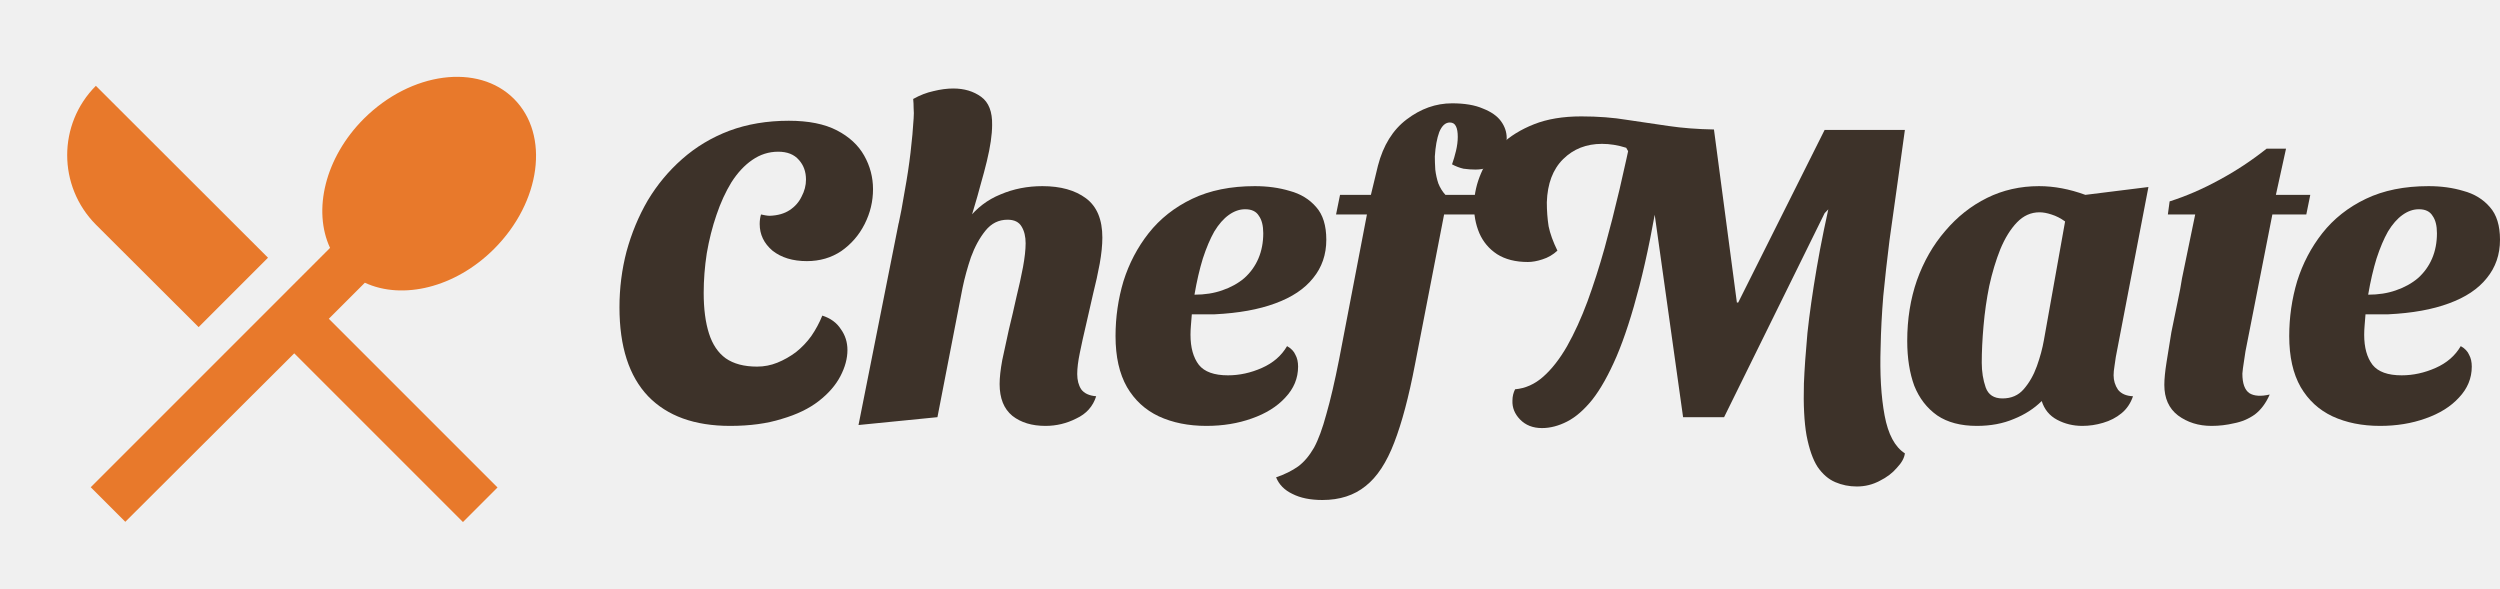
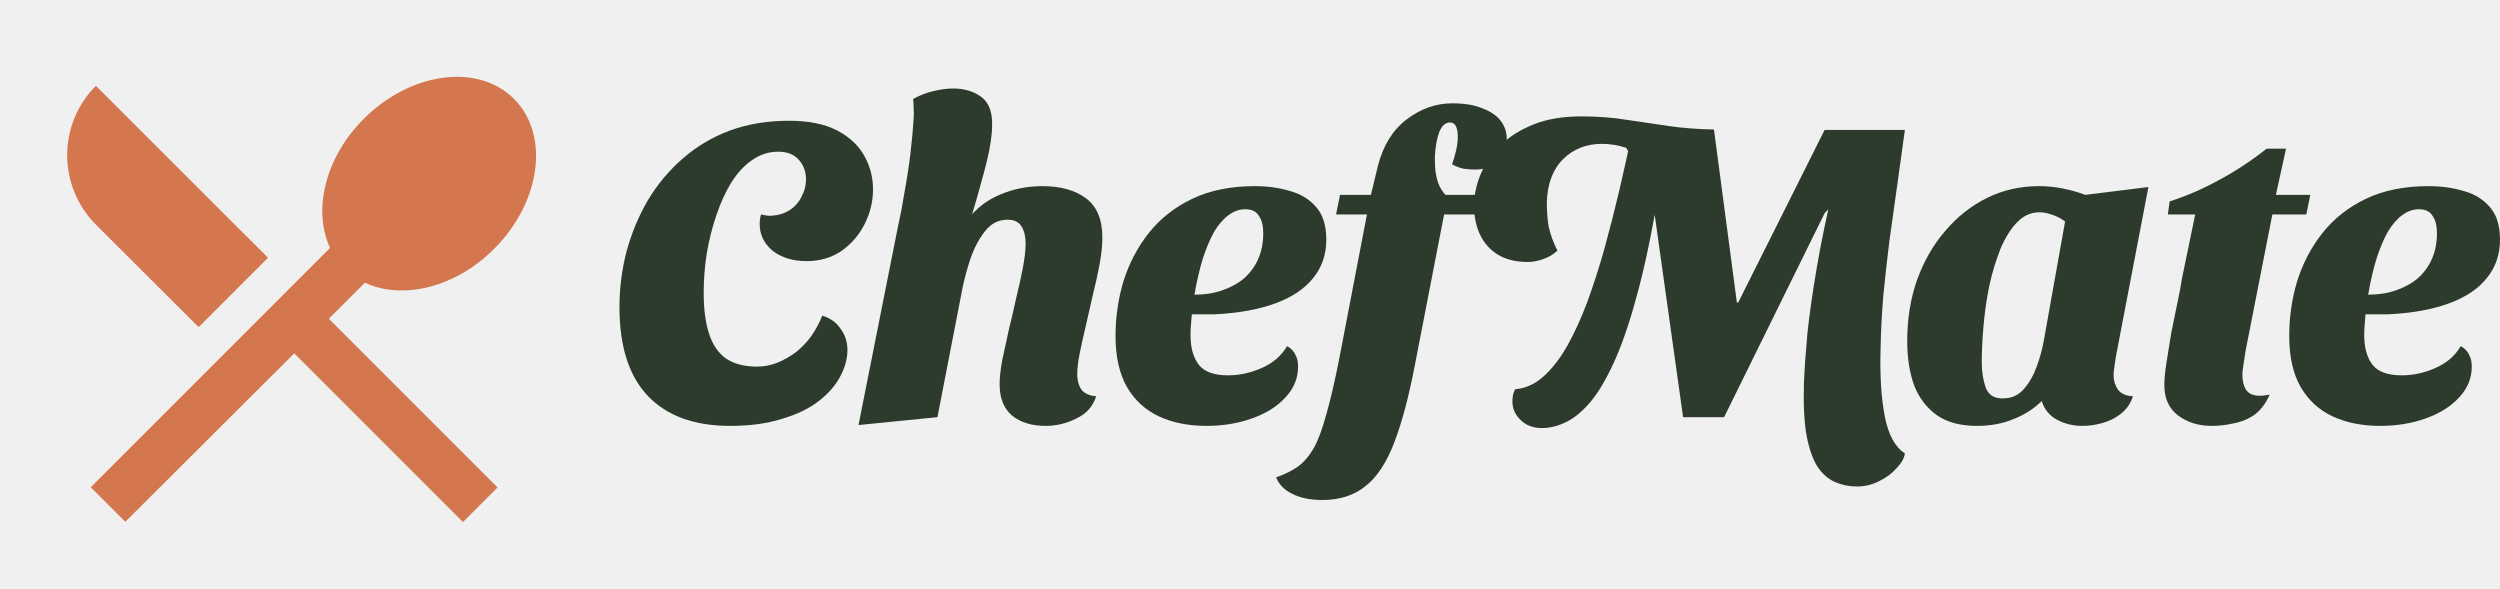
<svg xmlns="http://www.w3.org/2000/svg" width="565" height="133" viewBox="0 0 565 133" fill="none">
  <g clip-path="url(#clip0_45_5)">
-     <path d="M44.888 73.926L60.57 58.243L21.668 19.396C13.023 28.041 13.023 42.061 21.668 50.762L44.888 73.926ZM82.46 63.895C90.939 67.83 102.853 65.059 111.665 56.248C122.249 45.663 124.3 30.479 116.153 22.333C108.062 14.242 92.878 16.237 82.238 26.822C73.427 35.633 70.656 47.547 74.591 56.026L20.504 110.113L28.318 117.927L66.5 79.855L104.627 117.982L112.44 110.168L74.314 72.042L82.46 63.895Z" fill="#E8792B" />
+     <path d="M44.888 73.926L60.57 58.243L21.668 19.396C13.023 28.041 13.023 42.061 21.668 50.762L44.888 73.926ZM82.46 63.895C90.939 67.83 102.853 65.059 111.665 56.248C122.249 45.663 124.3 30.479 116.153 22.333C108.062 14.242 92.878 16.237 82.238 26.822C73.427 35.633 70.656 47.547 74.591 56.026L20.504 110.113L28.318 117.927L66.5 79.855L104.627 117.982L112.44 110.168L74.314 72.042L82.46 63.895Z" fill="#D4764E" />
  </g>
-   <path d="M165.013 96.252C156.975 96.252 150.796 94.019 146.478 89.553C142.159 85.021 140 78.322 140 69.456C140 65.121 140.531 60.917 141.594 56.845C142.724 52.708 144.318 48.865 146.378 45.319C148.504 41.772 151.095 38.653 154.151 35.96C157.274 33.201 160.828 31.067 164.814 29.556C168.867 28.046 173.351 27.29 178.268 27.29C182.719 27.29 186.34 28.013 189.13 29.458C191.92 30.902 193.98 32.807 195.309 35.172C196.637 37.536 197.302 40.065 197.302 42.757C197.302 45.516 196.671 48.143 195.408 50.639C194.146 53.135 192.385 55.17 190.126 56.747C187.868 58.257 185.277 59.013 182.353 59.013C179.164 59.013 176.573 58.225 174.58 56.648C172.654 55.006 171.69 53.003 171.69 50.639C171.69 49.851 171.79 49.128 171.989 48.471C172.321 48.537 172.654 48.603 172.986 48.668C173.318 48.734 173.65 48.767 173.982 48.767C175.776 48.701 177.271 48.274 178.467 47.486C179.663 46.698 180.56 45.68 181.158 44.432C181.822 43.184 182.154 41.904 182.154 40.59C182.154 38.817 181.623 37.339 180.56 36.157C179.497 34.909 177.935 34.285 175.876 34.285C173.75 34.285 171.79 34.909 169.996 36.157C168.269 37.339 166.708 39.014 165.312 41.181C163.984 43.349 162.854 45.811 161.924 48.57C160.994 51.263 160.263 54.153 159.732 57.239C159.267 60.261 159.034 63.249 159.034 66.204C159.034 69.817 159.433 72.871 160.23 75.367C161.027 77.862 162.29 79.734 164.017 80.982C165.811 82.23 168.169 82.854 171.092 82.854C172.687 82.854 174.215 82.558 175.677 81.967C177.138 81.376 178.533 80.588 179.862 79.603C181.191 78.552 182.353 77.337 183.35 75.958C184.346 74.513 185.177 72.969 185.841 71.327C187.702 71.918 189.097 72.936 190.027 74.381C191.023 75.761 191.522 77.337 191.522 79.11C191.522 81.015 190.99 82.985 189.927 85.021C188.864 87.057 187.236 88.929 185.044 90.637C182.852 92.344 180.061 93.691 176.673 94.676C173.351 95.727 169.465 96.252 165.013 96.252Z" fill="#3D3229" />
-   <path d="M236.277 96.252C233.221 96.252 230.729 95.497 228.803 93.986C226.876 92.41 225.913 90.013 225.913 86.794C225.913 85.35 226.112 83.543 226.511 81.376C226.976 79.209 227.474 76.91 228.006 74.48C228.603 72.05 229.168 69.62 229.7 67.19C230.298 64.76 230.796 62.494 231.194 60.392C231.593 58.225 231.792 56.418 231.792 54.974C231.792 53.463 231.493 52.215 230.896 51.23C230.298 50.179 229.235 49.654 227.707 49.654C225.713 49.654 224.053 50.475 222.724 52.117C221.395 53.758 220.299 55.762 219.435 58.126C218.638 60.49 218.007 62.789 217.542 65.022L211.861 94.282L194.023 96.055L203.092 50.442L218.738 49.555C220.731 46.994 223.189 45.122 226.112 43.94C229.035 42.692 232.191 42.068 235.579 42.068C239.698 42.068 242.987 42.987 245.445 44.826C247.903 46.665 249.132 49.621 249.132 53.693C249.132 55.4 248.933 57.371 248.534 59.604C248.136 61.771 247.638 64.037 247.04 66.401C246.508 68.766 245.977 71.097 245.445 73.396C244.914 75.629 244.449 77.731 244.05 79.701C243.651 81.606 243.452 83.215 243.452 84.529C243.452 85.908 243.751 87.057 244.349 87.977C245.013 88.896 246.143 89.422 247.737 89.553C247.006 91.852 245.512 93.526 243.253 94.577C241.06 95.694 238.735 96.252 236.277 96.252ZM218.239 52.905L202.892 51.525C203.49 48.767 204.022 45.943 204.487 43.053C205.018 40.163 205.45 37.306 205.782 34.482C206.115 31.658 206.347 29.096 206.48 26.798C206.546 25.944 206.546 25.156 206.48 24.433C206.48 23.711 206.447 23.021 206.38 22.364C207.908 21.511 209.436 20.919 210.965 20.591C212.559 20.197 214.054 20 215.449 20C217.907 20 220 20.624 221.727 21.872C223.455 23.12 224.285 25.254 224.219 28.275C224.219 29.326 224.119 30.541 223.92 31.921C223.72 33.3 223.421 34.81 223.023 36.452C222.624 38.094 222.159 39.835 221.628 41.674C221.163 43.447 220.631 45.319 220.033 47.289C219.502 49.194 218.904 51.066 218.239 52.905Z" fill="#3D3229" />
-   <path d="M272.64 96.252C268.587 96.252 265 95.53 261.877 94.085C258.821 92.64 256.43 90.44 254.702 87.484C252.975 84.463 252.111 80.621 252.111 75.958C252.111 71.689 252.709 67.551 253.905 63.544C255.167 59.538 257.061 55.926 259.585 52.708C262.176 49.424 265.465 46.829 269.451 44.925C273.437 43.02 278.154 42.068 283.602 42.068C286.459 42.068 289.083 42.429 291.475 43.151C293.933 43.808 295.926 45.023 297.454 46.797C298.982 48.504 299.746 50.967 299.746 54.185C299.746 57.535 298.75 60.425 296.757 62.855C294.83 65.285 291.973 67.19 288.186 68.569C284.466 69.948 279.915 70.769 274.534 71.032C273.67 71.032 272.773 71.032 271.843 71.032C270.979 71.032 270.149 71.032 269.351 71.032C269.285 71.82 269.219 72.641 269.152 73.495C269.086 74.283 269.053 75.005 269.053 75.662C269.053 78.552 269.684 80.818 270.946 82.46C272.208 84.036 274.401 84.824 277.523 84.824C280.114 84.824 282.672 84.266 285.197 83.149C287.721 82.033 289.615 80.391 290.877 78.224C291.807 78.749 292.438 79.406 292.77 80.194C293.169 80.916 293.368 81.803 293.368 82.854C293.368 85.481 292.405 87.812 290.478 89.849C288.618 91.885 286.094 93.461 282.905 94.577C279.782 95.694 276.361 96.252 272.64 96.252ZM269.949 66.599C272.275 66.599 274.367 66.27 276.228 65.613C278.154 64.957 279.815 64.037 281.21 62.855C282.606 61.607 283.669 60.129 284.399 58.422C285.13 56.714 285.496 54.809 285.496 52.708C285.496 51 285.163 49.686 284.499 48.767C283.901 47.782 282.871 47.289 281.41 47.289C280.147 47.289 278.918 47.716 277.722 48.57C276.527 49.424 275.43 50.672 274.434 52.314C273.504 53.956 272.64 55.992 271.843 58.422C271.112 60.786 270.481 63.512 269.949 66.599Z" fill="#3D3229" />
-   <path d="M298.861 113C296.137 113 293.878 112.54 292.085 111.621C290.291 110.767 289.062 109.519 288.397 107.877C290.324 107.22 291.985 106.399 293.38 105.414C294.709 104.429 295.905 103.017 296.968 101.178C297.964 99.339 298.894 96.81 299.758 93.592C300.688 90.374 301.651 86.236 302.648 81.179L308.926 48.471H301.95L302.847 44.038H309.823L311.418 37.438C312.613 32.84 314.773 29.359 317.895 26.995C321.084 24.565 324.506 23.35 328.16 23.35C331.016 23.35 333.342 23.744 335.135 24.532C336.996 25.254 338.358 26.207 339.221 27.389C340.085 28.571 340.517 29.852 340.517 31.231C340.517 33.595 339.819 35.369 338.424 36.551C337.095 37.733 335.434 38.324 333.441 38.324C332.578 38.324 331.681 38.258 330.751 38.127C329.887 37.93 329.023 37.602 328.16 37.142C328.492 36.222 328.791 35.204 329.057 34.088C329.322 32.971 329.455 31.921 329.455 30.935C329.455 29.884 329.322 29.096 329.057 28.571C328.791 27.98 328.326 27.684 327.661 27.684C326.665 27.684 325.868 28.407 325.27 29.852C324.738 31.297 324.406 33.136 324.273 35.369C324.273 36.222 324.306 37.208 324.373 38.324C324.506 39.441 324.738 40.492 325.07 41.477C325.469 42.462 326 43.316 326.665 44.038H336.331L335.733 48.471H326.366L319.789 82.361C318.393 89.651 316.832 95.53 315.105 99.996C313.377 104.528 311.218 107.811 308.627 109.847C306.036 111.949 302.781 113 298.861 113Z" fill="#3D3229" />
-   <path d="M380.377 94.282L373.9 48.077L373.501 47.191L369.316 29.261H387.353L392.535 68.372H392.834L412.367 29.359H430.305L412.367 48.176L389.645 94.282H380.377ZM348.488 96.745C346.428 96.745 344.767 96.088 343.505 94.774C342.309 93.526 341.744 92.114 341.811 90.538C341.811 89.619 342.01 88.765 342.409 87.977C344.734 87.78 346.86 86.827 348.787 85.12C350.713 83.412 352.507 81.113 354.168 78.224C355.829 75.268 357.357 71.918 358.752 68.175C360.147 64.365 361.443 60.326 362.639 56.057C363.835 51.722 364.964 47.289 366.027 42.757C367.09 38.16 368.087 33.661 369.017 29.261L375.195 41.378C373.734 50.442 372.172 58.192 370.511 64.628C368.851 71.065 367.123 76.385 365.329 80.588C363.536 84.726 361.709 87.977 359.848 90.341C357.988 92.64 356.095 94.282 354.168 95.267C352.241 96.252 350.348 96.745 348.488 96.745ZM345.299 59.21C342.508 59.21 340.183 58.619 338.323 57.436C336.529 56.254 335.2 54.678 334.337 52.708C333.473 50.672 333.074 48.471 333.141 46.107C333.207 43.743 333.739 41.411 334.735 39.112C335.732 36.748 337.227 34.613 339.22 32.709C341.213 30.804 343.704 29.261 346.694 28.078C349.684 26.896 353.238 26.305 357.357 26.305C361.144 26.305 364.599 26.568 367.721 27.093C370.844 27.553 373.966 28.013 377.089 28.473C380.211 28.932 383.6 29.195 387.254 29.261L379.48 38.324L368.02 34.285L367.522 33.398C365.662 32.807 363.835 32.512 362.041 32.512C358.52 32.512 355.596 33.661 353.271 35.96C350.946 38.258 349.717 41.51 349.584 45.713C349.584 47.618 349.717 49.424 349.983 51.131C350.315 52.773 350.979 54.612 351.976 56.648C350.979 57.568 349.85 58.225 348.587 58.619C347.392 59.013 346.295 59.21 345.299 59.21ZM419.641 109.946C417.914 109.946 416.286 109.618 414.758 108.961C413.23 108.304 411.902 107.155 410.772 105.513C409.709 103.871 408.879 101.506 408.281 98.419C407.749 95.398 407.55 91.49 407.683 86.696C407.816 83.412 408.081 79.603 408.48 75.268C408.945 70.933 409.643 66.04 410.573 60.589C411.503 55.138 412.732 49.161 414.26 42.659L413.861 40.294L412.367 29.359H430.504C429.972 33.234 429.408 37.306 428.81 41.575C428.212 45.844 427.614 50.113 427.016 54.382C426.484 58.651 426.019 62.822 425.621 66.894C425.289 70.966 425.089 74.808 425.023 78.421C424.823 84.463 425.122 89.619 425.92 93.888C426.717 98.157 428.245 101.014 430.504 102.459C430.371 103.51 429.773 104.593 428.71 105.71C427.713 106.892 426.418 107.877 424.823 108.665C423.229 109.519 421.502 109.946 419.641 109.946Z" fill="#3D3229" />
-   <path d="M446.779 96.252C443.125 96.252 440.136 95.464 437.811 93.888C435.485 92.246 433.758 90.013 432.628 87.189C431.566 84.299 431.034 80.916 431.034 77.041C431.034 72.115 431.765 67.551 433.226 63.347C434.754 59.078 436.88 55.368 439.604 52.215C442.328 48.997 445.484 46.501 449.072 44.728C452.659 42.954 456.579 42.068 460.831 42.068C464.219 42.068 467.707 42.725 471.295 44.038L485.545 42.265L478.171 80.686C478.104 81.278 478.005 81.967 477.872 82.755C477.739 83.543 477.673 84.233 477.673 84.824C477.673 86.006 478.005 87.09 478.669 88.075C479.4 88.995 480.529 89.487 482.057 89.553C481.526 91.129 480.662 92.41 479.466 93.395C478.27 94.38 476.875 95.103 475.281 95.562C473.753 96.022 472.192 96.252 470.597 96.252C468.538 96.252 466.644 95.792 464.917 94.873C463.189 93.953 462.027 92.541 461.429 90.637C459.701 92.344 457.609 93.691 455.151 94.676C452.692 95.727 449.902 96.252 446.779 96.252ZM452.559 90.046C454.553 90.046 456.147 89.356 457.343 87.977C458.605 86.532 459.602 84.791 460.333 82.755C461.063 80.719 461.595 78.749 461.927 76.844L466.711 50.048C465.714 49.325 464.684 48.8 463.621 48.471C462.625 48.143 461.728 47.979 460.931 47.979C459.004 47.979 457.31 48.734 455.848 50.245C454.386 51.755 453.124 53.791 452.061 56.353C451.065 58.849 450.234 61.607 449.57 64.628C448.972 67.584 448.54 70.605 448.274 73.692C448.009 76.713 447.876 79.471 447.876 81.967C447.876 84.003 448.175 85.875 448.773 87.583C449.371 89.225 450.633 90.046 452.559 90.046Z" fill="#3D3229" />
-   <path d="M499.801 96.252C496.878 96.252 494.354 95.464 492.228 93.888C490.168 92.311 489.138 90.013 489.138 86.992C489.138 85.678 489.304 83.97 489.637 81.869C489.969 79.701 490.334 77.435 490.733 75.071C491.198 72.707 491.663 70.441 492.128 68.273C492.593 66.106 492.925 64.333 493.125 62.953L496.114 48.471H489.936L490.334 45.516C494.055 44.334 497.775 42.725 501.496 40.689C505.282 38.653 508.87 36.288 512.258 33.595H516.643L514.351 44.038H522.124L521.227 48.471H513.554L507.475 79.406C507.342 80.325 507.209 81.212 507.076 82.066C506.943 82.854 506.844 83.642 506.777 84.43C506.777 86.663 507.309 88.141 508.372 88.863C509.435 89.52 510.963 89.619 512.956 89.159C512.092 91.129 510.963 92.64 509.568 93.691C508.172 94.676 506.611 95.333 504.884 95.661C503.223 96.055 501.529 96.252 499.801 96.252Z" fill="#3D3229" />
-   <path d="M537.894 96.252C533.841 96.252 530.254 95.53 527.131 94.085C524.075 92.64 521.683 90.44 519.956 87.484C518.229 84.463 517.365 80.621 517.365 75.958C517.365 71.689 517.963 67.551 519.159 63.544C520.421 59.538 522.314 55.926 524.839 52.708C527.43 49.424 530.719 46.829 534.705 44.925C538.691 43.02 543.408 42.068 548.856 42.068C551.713 42.068 554.337 42.429 556.729 43.151C559.187 43.808 561.18 45.023 562.708 46.797C564.236 48.504 565 50.967 565 54.185C565 57.535 564.003 60.425 562.01 62.855C560.084 65.285 557.227 67.19 553.44 68.569C549.72 69.948 545.169 70.769 539.787 71.032C538.924 71.032 538.027 71.032 537.097 71.032C536.233 71.032 535.402 71.032 534.605 71.032C534.539 71.82 534.472 72.641 534.406 73.495C534.339 74.283 534.306 75.005 534.306 75.662C534.306 78.552 534.937 80.818 536.2 82.46C537.462 84.036 539.654 84.824 542.777 84.824C545.368 84.824 547.926 84.266 550.45 83.149C552.975 82.033 554.868 80.391 556.131 78.224C557.061 78.749 557.692 79.406 558.024 80.194C558.423 80.916 558.622 81.803 558.622 82.854C558.622 85.481 557.659 87.812 555.732 89.849C553.872 91.885 551.347 93.461 548.158 94.577C545.036 95.694 541.614 96.252 537.894 96.252ZM535.203 66.599C537.528 66.599 539.621 66.27 541.481 65.613C543.408 64.957 545.069 64.037 546.464 62.855C547.859 61.607 548.922 60.129 549.653 58.422C550.384 56.714 550.749 54.809 550.749 52.708C550.749 51 550.417 49.686 549.753 48.767C549.155 47.782 548.125 47.289 546.663 47.289C545.401 47.289 544.172 47.716 542.976 48.57C541.78 49.424 540.684 50.672 539.688 52.314C538.757 53.956 537.894 55.992 537.097 58.422C536.366 60.786 535.735 63.512 535.203 66.599Z" fill="#3D3229" />
+   <path d="M165.013 96.252C156.975 96.252 150.796 94.019 146.478 89.553C142.159 85.021 140 78.322 140 69.456C140 65.121 140.531 60.917 141.594 56.845C142.724 52.708 144.318 48.865 146.378 45.319C148.504 41.772 151.095 38.653 154.151 35.96C157.274 33.201 160.828 31.067 164.814 29.556C168.867 28.046 173.351 27.29 178.268 27.29C182.719 27.29 186.34 28.013 189.13 29.458C191.92 30.902 193.98 32.807 195.309 35.172C196.637 37.536 197.302 40.065 197.302 42.757C197.302 45.516 196.671 48.143 195.408 50.639C194.146 53.135 192.385 55.17 190.126 56.747C187.868 58.257 185.277 59.013 182.353 59.013C179.164 59.013 176.573 58.225 174.58 56.648C172.654 55.006 171.69 53.003 171.69 50.639C171.69 49.851 171.79 49.128 171.989 48.471C172.321 48.537 172.654 48.603 172.986 48.668C173.318 48.734 173.65 48.767 173.982 48.767C175.776 48.701 177.271 48.274 178.467 47.486C179.663 46.698 180.56 45.68 181.158 44.432C181.822 43.184 182.154 41.904 182.154 40.59C182.154 38.817 181.623 37.339 180.56 36.157C179.497 34.909 177.935 34.285 175.876 34.285C173.75 34.285 171.79 34.909 169.996 36.157C168.269 37.339 166.708 39.014 165.312 41.181C163.984 43.349 162.854 45.811 161.924 48.57C160.994 51.263 160.263 54.153 159.732 57.239C159.267 60.261 159.034 63.249 159.034 66.204C159.034 69.817 159.433 72.871 160.23 75.367C161.027 77.862 162.29 79.734 164.017 80.982C165.811 82.23 168.169 82.854 171.092 82.854C172.687 82.854 174.215 82.558 175.677 81.967C177.138 81.376 178.533 80.588 179.862 79.603C181.191 78.552 182.353 77.337 183.35 75.958C184.346 74.513 185.177 72.969 185.841 71.327C187.702 71.918 189.097 72.936 190.027 74.381C191.023 75.761 191.522 77.337 191.522 79.11C191.522 81.015 190.99 82.985 189.927 85.021C188.864 87.057 187.236 88.929 185.044 90.637C182.852 92.344 180.061 93.691 176.673 94.676C173.351 95.727 169.465 96.252 165.013 96.252Z" fill="#2D3B2D" />
+   <path d="M236.277 96.252C233.221 96.252 230.729 95.497 228.803 93.986C226.876 92.41 225.913 90.013 225.913 86.794C225.913 85.35 226.112 83.543 226.511 81.376C226.976 79.209 227.474 76.91 228.006 74.48C228.603 72.05 229.168 69.62 229.7 67.19C230.298 64.76 230.796 62.494 231.194 60.392C231.593 58.225 231.792 56.418 231.792 54.974C231.792 53.463 231.493 52.215 230.896 51.23C230.298 50.179 229.235 49.654 227.707 49.654C225.713 49.654 224.053 50.475 222.724 52.117C221.395 53.758 220.299 55.762 219.435 58.126C218.638 60.49 218.007 62.789 217.542 65.022L211.861 94.282L194.023 96.055L203.092 50.442L218.738 49.555C220.731 46.994 223.189 45.122 226.112 43.94C229.035 42.692 232.191 42.068 235.579 42.068C239.698 42.068 242.987 42.987 245.445 44.826C247.903 46.665 249.132 49.621 249.132 53.693C249.132 55.4 248.933 57.371 248.534 59.604C248.136 61.771 247.638 64.037 247.04 66.401C246.508 68.766 245.977 71.097 245.445 73.396C244.914 75.629 244.449 77.731 244.05 79.701C243.651 81.606 243.452 83.215 243.452 84.529C243.452 85.908 243.751 87.057 244.349 87.977C245.013 88.896 246.143 89.422 247.737 89.553C247.006 91.852 245.512 93.526 243.253 94.577C241.06 95.694 238.735 96.252 236.277 96.252ZM218.239 52.905L202.892 51.525C203.49 48.767 204.022 45.943 204.487 43.053C205.018 40.163 205.45 37.306 205.782 34.482C206.115 31.658 206.347 29.096 206.48 26.798C206.546 25.944 206.546 25.156 206.48 24.433C206.48 23.711 206.447 23.021 206.38 22.364C207.908 21.511 209.436 20.919 210.965 20.591C212.559 20.197 214.054 20 215.449 20C217.907 20 220 20.624 221.727 21.872C223.455 23.12 224.285 25.254 224.219 28.275C224.219 29.326 224.119 30.541 223.92 31.921C223.72 33.3 223.421 34.81 223.023 36.452C222.624 38.094 222.159 39.835 221.628 41.674C221.163 43.447 220.631 45.319 220.033 47.289C219.502 49.194 218.904 51.066 218.239 52.905Z" fill="#2D3B2D" />
+   <path d="M272.64 96.252C268.587 96.252 265 95.53 261.877 94.085C258.821 92.64 256.43 90.44 254.702 87.484C252.975 84.463 252.111 80.621 252.111 75.958C252.111 71.689 252.709 67.551 253.905 63.544C255.167 59.538 257.061 55.926 259.585 52.708C262.176 49.424 265.465 46.829 269.451 44.925C273.437 43.02 278.154 42.068 283.602 42.068C286.459 42.068 289.083 42.429 291.475 43.151C293.933 43.808 295.926 45.023 297.454 46.797C298.982 48.504 299.746 50.967 299.746 54.185C299.746 57.535 298.75 60.425 296.757 62.855C294.83 65.285 291.973 67.19 288.186 68.569C284.466 69.948 279.915 70.769 274.534 71.032C273.67 71.032 272.773 71.032 271.843 71.032C270.979 71.032 270.149 71.032 269.351 71.032C269.285 71.82 269.219 72.641 269.152 73.495C269.086 74.283 269.053 75.005 269.053 75.662C269.053 78.552 269.684 80.818 270.946 82.46C272.208 84.036 274.401 84.824 277.523 84.824C280.114 84.824 282.672 84.266 285.197 83.149C287.721 82.033 289.615 80.391 290.877 78.224C291.807 78.749 292.438 79.406 292.77 80.194C293.169 80.916 293.368 81.803 293.368 82.854C293.368 85.481 292.405 87.812 290.478 89.849C288.618 91.885 286.094 93.461 282.905 94.577C279.782 95.694 276.361 96.252 272.64 96.252ZM269.949 66.599C272.275 66.599 274.367 66.27 276.228 65.613C278.154 64.957 279.815 64.037 281.21 62.855C282.606 61.607 283.669 60.129 284.399 58.422C285.13 56.714 285.496 54.809 285.496 52.708C285.496 51 285.163 49.686 284.499 48.767C283.901 47.782 282.871 47.289 281.41 47.289C280.147 47.289 278.918 47.716 277.722 48.57C276.527 49.424 275.43 50.672 274.434 52.314C273.504 53.956 272.64 55.992 271.843 58.422C271.112 60.786 270.481 63.512 269.949 66.599Z" fill="#2D3B2D" />
+   <path d="M298.861 113C296.137 113 293.878 112.54 292.085 111.621C290.291 110.767 289.062 109.519 288.397 107.877C290.324 107.22 291.985 106.399 293.38 105.414C294.709 104.429 295.905 103.017 296.968 101.178C297.964 99.339 298.894 96.81 299.758 93.592C300.688 90.374 301.651 86.236 302.648 81.179L308.926 48.471H301.95L302.847 44.038H309.823L311.418 37.438C312.613 32.84 314.773 29.359 317.895 26.995C321.084 24.565 324.506 23.35 328.16 23.35C331.016 23.35 333.342 23.744 335.135 24.532C336.996 25.254 338.358 26.207 339.221 27.389C340.085 28.571 340.517 29.852 340.517 31.231C340.517 33.595 339.819 35.369 338.424 36.551C337.095 37.733 335.434 38.324 333.441 38.324C332.578 38.324 331.681 38.258 330.751 38.127C329.887 37.93 329.023 37.602 328.16 37.142C328.492 36.222 328.791 35.204 329.057 34.088C329.322 32.971 329.455 31.921 329.455 30.935C329.455 29.884 329.322 29.096 329.057 28.571C328.791 27.98 328.326 27.684 327.661 27.684C326.665 27.684 325.868 28.407 325.27 29.852C324.738 31.297 324.406 33.136 324.273 35.369C324.273 36.222 324.306 37.208 324.373 38.324C324.506 39.441 324.738 40.492 325.07 41.477C325.469 42.462 326 43.316 326.665 44.038H336.331L335.733 48.471H326.366L319.789 82.361C318.393 89.651 316.832 95.53 315.105 99.996C313.377 104.528 311.218 107.811 308.627 109.847C306.036 111.949 302.781 113 298.861 113Z" fill="#2D3B2D" />
+   <path d="M380.377 94.282L373.9 48.077L373.501 47.191L369.316 29.261H387.353L392.535 68.372H392.834L412.367 29.359H430.305L412.367 48.176L389.645 94.282H380.377ZM348.488 96.745C346.428 96.745 344.767 96.088 343.505 94.774C342.309 93.526 341.744 92.114 341.811 90.538C341.811 89.619 342.01 88.765 342.409 87.977C344.734 87.78 346.86 86.827 348.787 85.12C350.713 83.412 352.507 81.113 354.168 78.224C355.829 75.268 357.357 71.918 358.752 68.175C360.147 64.365 361.443 60.326 362.639 56.057C363.835 51.722 364.964 47.289 366.027 42.757C367.09 38.16 368.087 33.661 369.017 29.261L375.195 41.378C373.734 50.442 372.172 58.192 370.511 64.628C368.851 71.065 367.123 76.385 365.329 80.588C363.536 84.726 361.709 87.977 359.848 90.341C357.988 92.64 356.095 94.282 354.168 95.267C352.241 96.252 350.348 96.745 348.488 96.745ZM345.299 59.21C342.508 59.21 340.183 58.619 338.323 57.436C336.529 56.254 335.2 54.678 334.337 52.708C333.473 50.672 333.074 48.471 333.141 46.107C333.207 43.743 333.739 41.411 334.735 39.112C335.732 36.748 337.227 34.613 339.22 32.709C341.213 30.804 343.704 29.261 346.694 28.078C349.684 26.896 353.238 26.305 357.357 26.305C361.144 26.305 364.599 26.568 367.721 27.093C370.844 27.553 373.966 28.013 377.089 28.473C380.211 28.932 383.6 29.195 387.254 29.261L379.48 38.324L368.02 34.285L367.522 33.398C365.662 32.807 363.835 32.512 362.041 32.512C358.52 32.512 355.596 33.661 353.271 35.96C350.946 38.258 349.717 41.51 349.584 45.713C349.584 47.618 349.717 49.424 349.983 51.131C350.315 52.773 350.979 54.612 351.976 56.648C350.979 57.568 349.85 58.225 348.587 58.619C347.392 59.013 346.295 59.21 345.299 59.21ZM419.641 109.946C417.914 109.946 416.286 109.618 414.758 108.961C413.23 108.304 411.902 107.155 410.772 105.513C409.709 103.871 408.879 101.506 408.281 98.419C407.749 95.398 407.55 91.49 407.683 86.696C407.816 83.412 408.081 79.603 408.48 75.268C408.945 70.933 409.643 66.04 410.573 60.589C411.503 55.138 412.732 49.161 414.26 42.659L413.861 40.294L412.367 29.359H430.504C429.972 33.234 429.408 37.306 428.81 41.575C428.212 45.844 427.614 50.113 427.016 54.382C426.484 58.651 426.019 62.822 425.621 66.894C425.289 70.966 425.089 74.808 425.023 78.421C424.823 84.463 425.122 89.619 425.92 93.888C426.717 98.157 428.245 101.014 430.504 102.459C430.371 103.51 429.773 104.593 428.71 105.71C427.713 106.892 426.418 107.877 424.823 108.665C423.229 109.519 421.502 109.946 419.641 109.946Z" fill="#2D3B2D" />
+   <path d="M446.779 96.252C443.125 96.252 440.136 95.464 437.811 93.888C435.485 92.246 433.758 90.013 432.628 87.189C431.566 84.299 431.034 80.916 431.034 77.041C431.034 72.115 431.765 67.551 433.226 63.347C434.754 59.078 436.88 55.368 439.604 52.215C442.328 48.997 445.484 46.501 449.072 44.728C452.659 42.954 456.579 42.068 460.831 42.068C464.219 42.068 467.707 42.725 471.295 44.038L485.545 42.265L478.171 80.686C478.104 81.278 478.005 81.967 477.872 82.755C477.739 83.543 477.673 84.233 477.673 84.824C477.673 86.006 478.005 87.09 478.669 88.075C479.4 88.995 480.529 89.487 482.057 89.553C481.526 91.129 480.662 92.41 479.466 93.395C478.27 94.38 476.875 95.103 475.281 95.562C473.753 96.022 472.192 96.252 470.597 96.252C468.538 96.252 466.644 95.792 464.917 94.873C463.189 93.953 462.027 92.541 461.429 90.637C459.701 92.344 457.609 93.691 455.151 94.676C452.692 95.727 449.902 96.252 446.779 96.252ZM452.559 90.046C454.553 90.046 456.147 89.356 457.343 87.977C458.605 86.532 459.602 84.791 460.333 82.755C461.063 80.719 461.595 78.749 461.927 76.844L466.711 50.048C465.714 49.325 464.684 48.8 463.621 48.471C462.625 48.143 461.728 47.979 460.931 47.979C459.004 47.979 457.31 48.734 455.848 50.245C454.386 51.755 453.124 53.791 452.061 56.353C451.065 58.849 450.234 61.607 449.57 64.628C448.972 67.584 448.54 70.605 448.274 73.692C448.009 76.713 447.876 79.471 447.876 81.967C447.876 84.003 448.175 85.875 448.773 87.583C449.371 89.225 450.633 90.046 452.559 90.046Z" fill="#2D3B2D" />
+   <path d="M499.801 96.252C496.878 96.252 494.354 95.464 492.228 93.888C490.168 92.311 489.138 90.013 489.138 86.992C489.138 85.678 489.304 83.97 489.637 81.869C489.969 79.701 490.334 77.435 490.733 75.071C491.198 72.707 491.663 70.441 492.128 68.273C492.593 66.106 492.925 64.333 493.125 62.953L496.114 48.471H489.936L490.334 45.516C494.055 44.334 497.775 42.725 501.496 40.689C505.282 38.653 508.87 36.288 512.258 33.595H516.643L514.351 44.038H522.124L521.227 48.471H513.554L507.475 79.406C507.342 80.325 507.209 81.212 507.076 82.066C506.943 82.854 506.844 83.642 506.777 84.43C506.777 86.663 507.309 88.141 508.372 88.863C509.435 89.52 510.963 89.619 512.956 89.159C512.092 91.129 510.963 92.64 509.568 93.691C508.172 94.676 506.611 95.333 504.884 95.661C503.223 96.055 501.529 96.252 499.801 96.252Z" fill="#2D3B2D" />
+   <path d="M537.894 96.252C533.841 96.252 530.254 95.53 527.131 94.085C524.075 92.64 521.683 90.44 519.956 87.484C518.229 84.463 517.365 80.621 517.365 75.958C517.365 71.689 517.963 67.551 519.159 63.544C520.421 59.538 522.314 55.926 524.839 52.708C527.43 49.424 530.719 46.829 534.705 44.925C538.691 43.02 543.408 42.068 548.856 42.068C551.713 42.068 554.337 42.429 556.729 43.151C559.187 43.808 561.18 45.023 562.708 46.797C564.236 48.504 565 50.967 565 54.185C565 57.535 564.003 60.425 562.01 62.855C560.084 65.285 557.227 67.19 553.44 68.569C549.72 69.948 545.169 70.769 539.787 71.032C538.924 71.032 538.027 71.032 537.097 71.032C536.233 71.032 535.402 71.032 534.605 71.032C534.539 71.82 534.472 72.641 534.406 73.495C534.339 74.283 534.306 75.005 534.306 75.662C534.306 78.552 534.937 80.818 536.2 82.46C537.462 84.036 539.654 84.824 542.777 84.824C545.368 84.824 547.926 84.266 550.45 83.149C552.975 82.033 554.868 80.391 556.131 78.224C557.061 78.749 557.692 79.406 558.024 80.194C558.423 80.916 558.622 81.803 558.622 82.854C558.622 85.481 557.659 87.812 555.732 89.849C553.872 91.885 551.347 93.461 548.158 94.577C545.036 95.694 541.614 96.252 537.894 96.252ZM535.203 66.599C537.528 66.599 539.621 66.27 541.481 65.613C543.408 64.957 545.069 64.037 546.464 62.855C547.859 61.607 548.922 60.129 549.653 58.422C550.384 56.714 550.749 54.809 550.749 52.708C550.749 51 550.417 49.686 549.753 48.767C549.155 47.782 548.125 47.289 546.663 47.289C545.401 47.289 544.172 47.716 542.976 48.57C541.78 49.424 540.684 50.672 539.688 52.314C538.757 53.956 537.894 55.992 537.097 58.422C536.366 60.786 535.735 63.512 535.203 66.599Z" fill="#2D3B2D" />
  <defs>
    <clipPath id="clip0_45_5">
      <rect width="133" height="133" fill="white" />
    </clipPath>
  </defs>
</svg>
